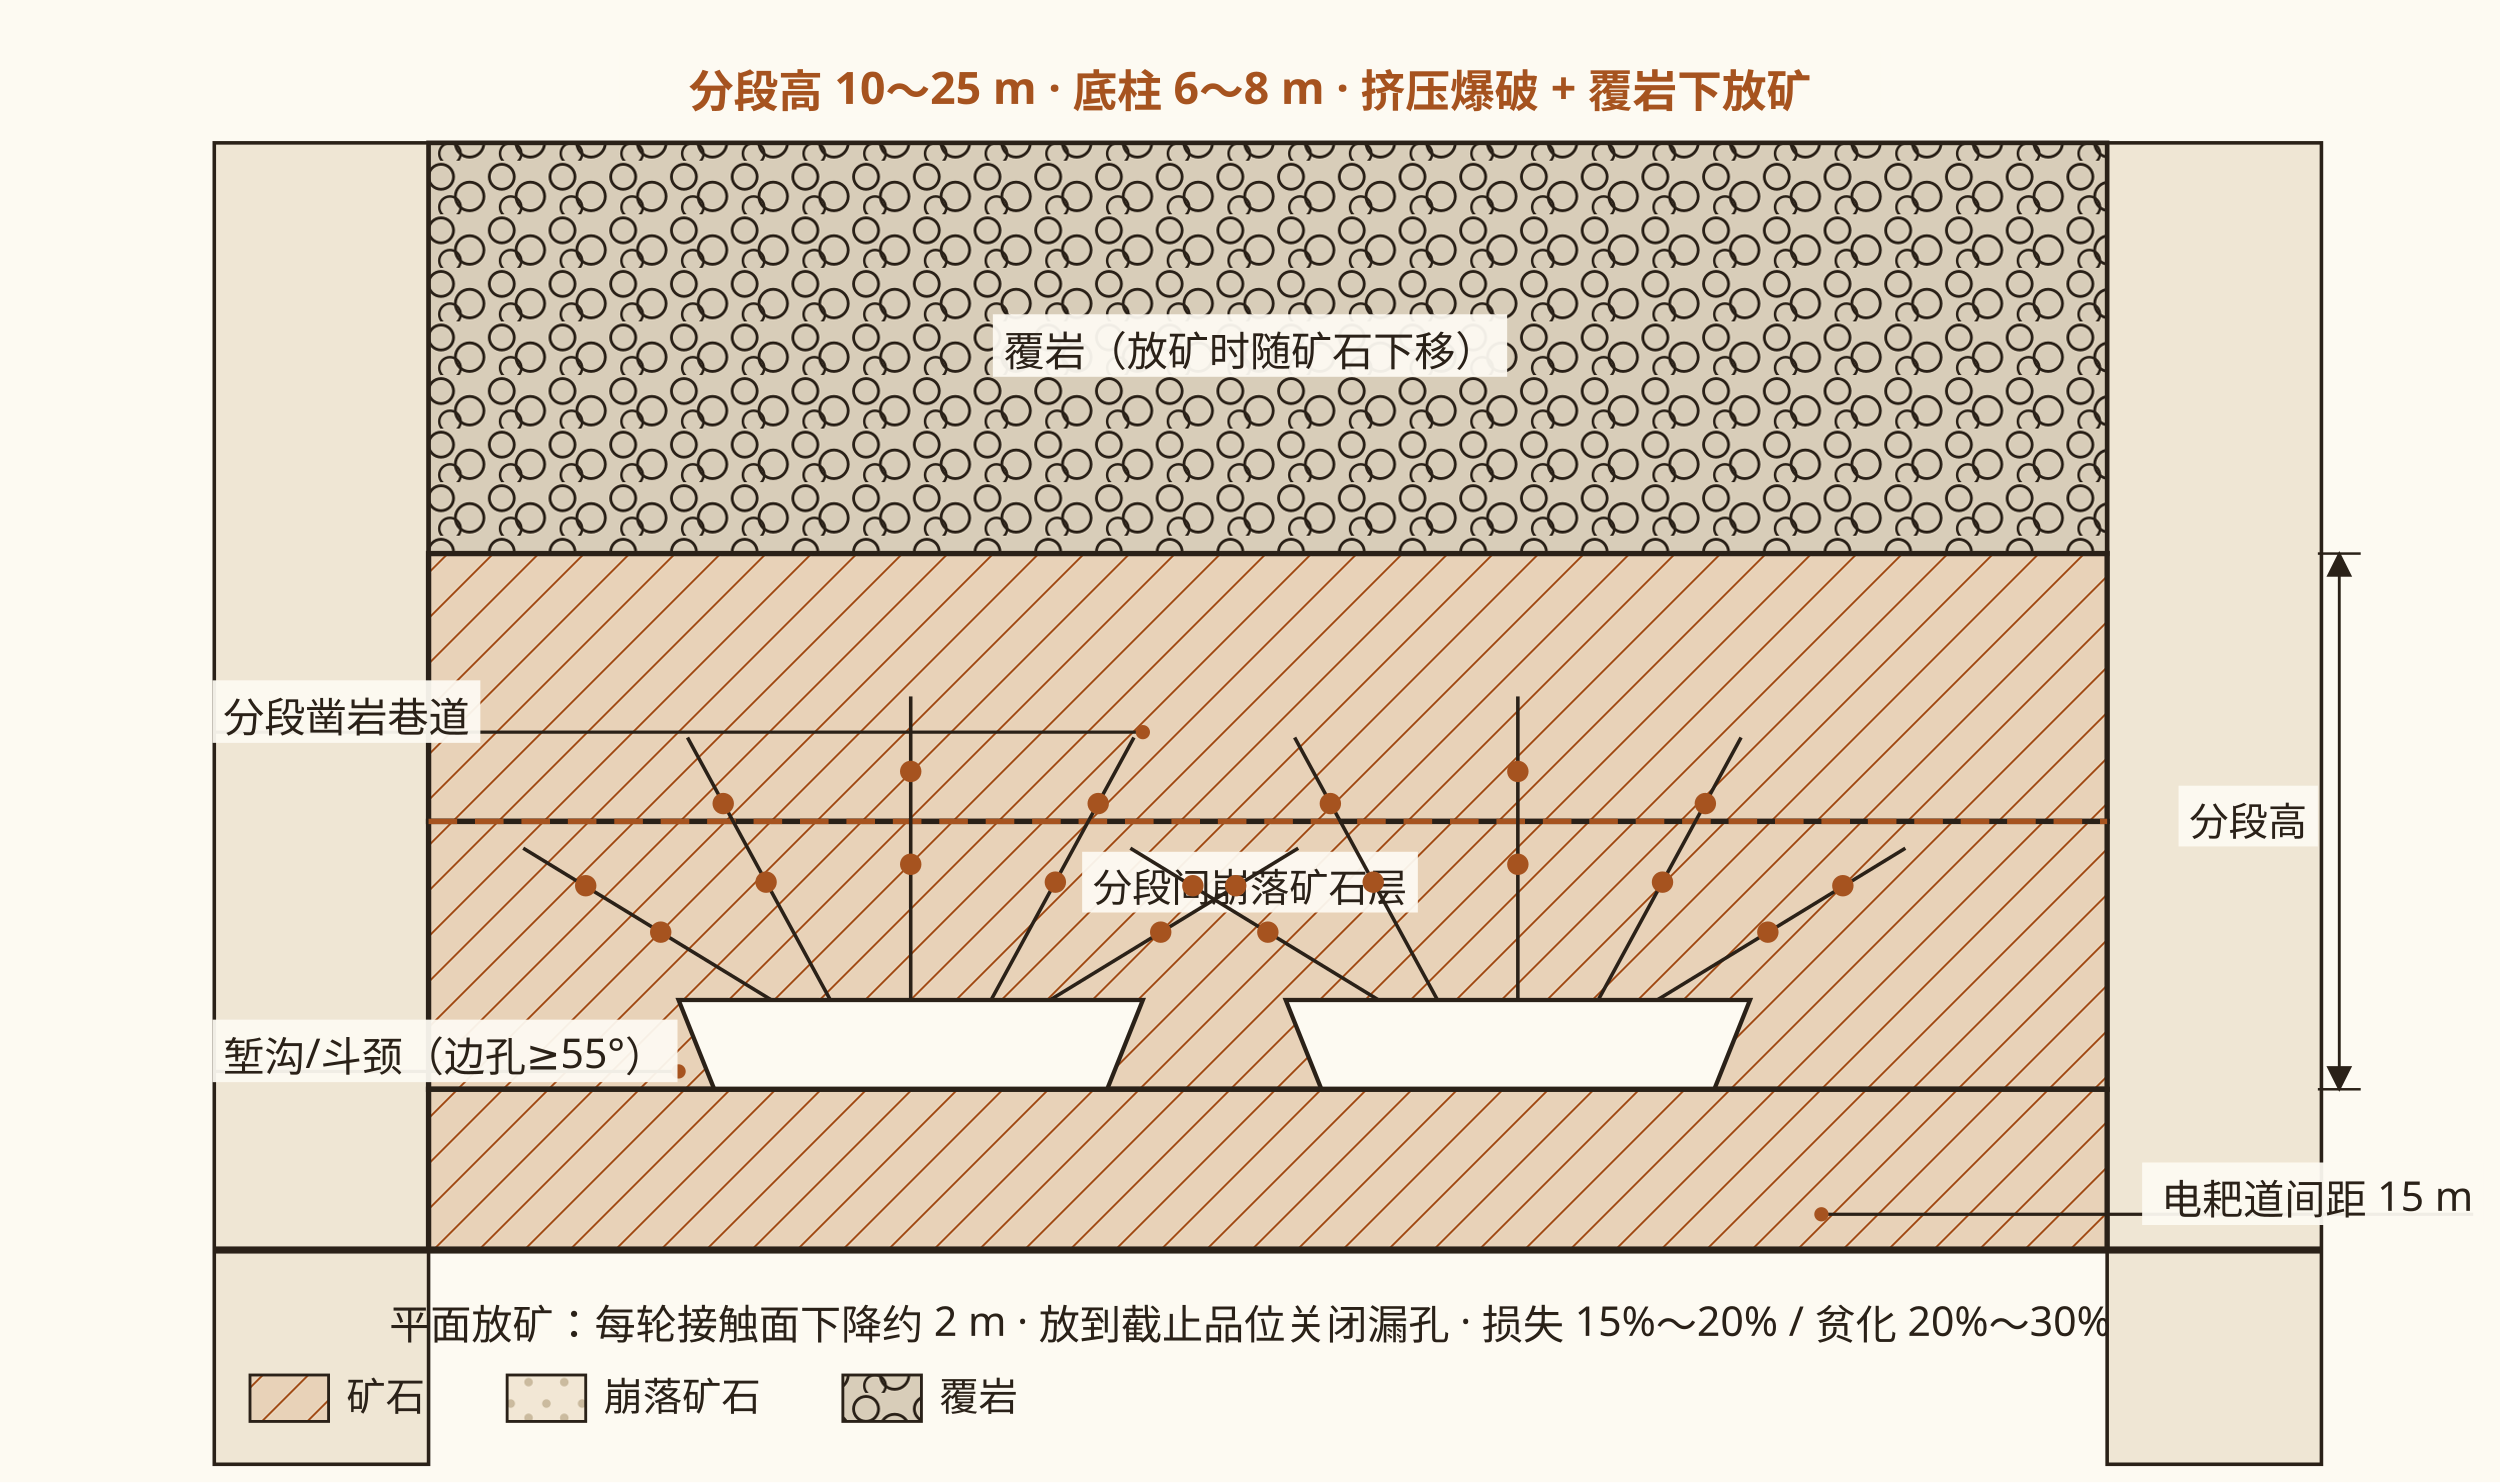
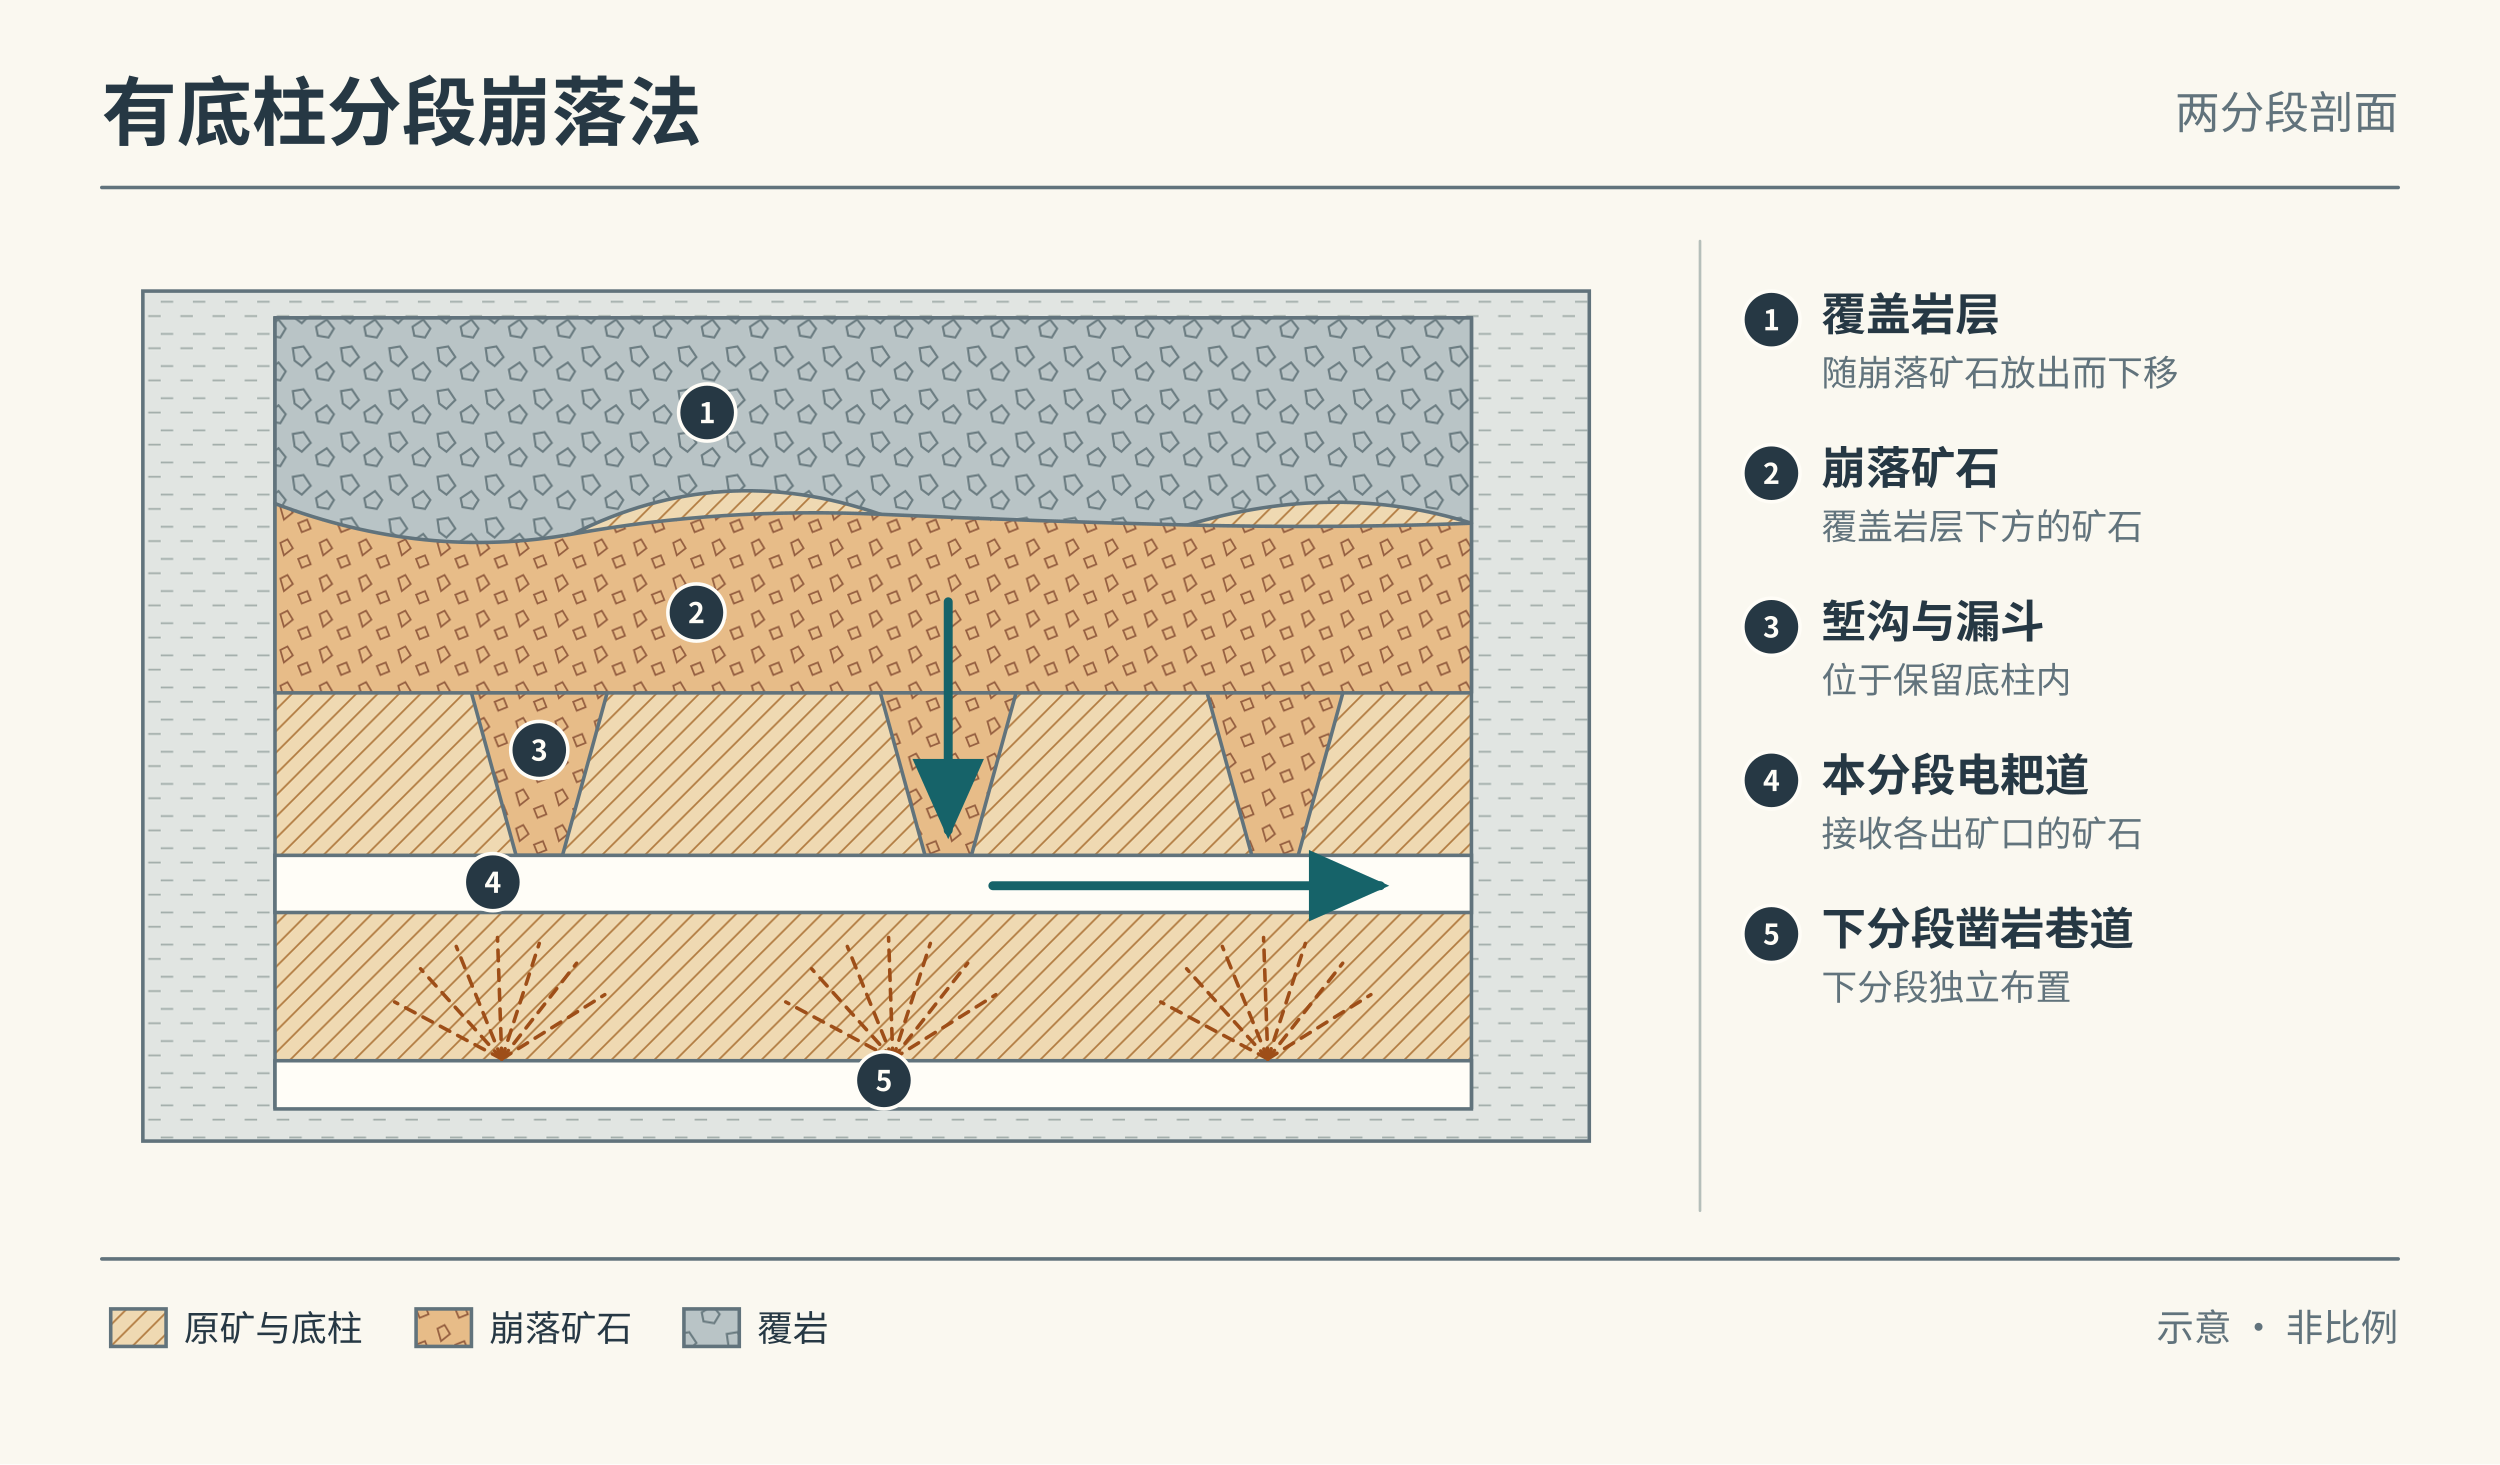
- <svg xmlns="http://www.w3.org/2000/svg" viewBox="0 0 1400 830" width="1400" height="830" font-family="'Microsoft YaHei',sans-serif">
+ <svg xmlns="http://www.w3.org/2000/svg" width="1400" height="820" viewBox="0 0 1400 820" role="img" aria-labelledby="title desc">
  <defs>
-     <pattern id="ore" width="18" height="18" patternTransform="rotate(45)" patternUnits="userSpaceOnUse">
-       <rect width="18" height="18" fill="#E8D2B8" />
-       <line x1="0" y1="0" x2="0" y2="18" stroke="#A6531F" stroke-width="2.2" />
+     <pattern id="ore" width="12" height="12" patternUnits="userSpaceOnUse">
+       <rect width="12" height="12" fill="#efd9b2" />
+       <path d="M-6 6L6-6M0 12L12 0M6 18L18 6" stroke="#b37d43" stroke-width="1" />
    </pattern>
-     <pattern id="fillb" width="20" height="20" patternUnits="userSpaceOnUse">
-       <rect width="20" height="20" fill="#F2E7D5" />
-       <circle cx="6" cy="6" r="2.4" fill="#CBBB9F" />
-       <circle cx="16" cy="14" r="2.4" fill="#CBBB9F" />
+     <pattern id="rock" width="18" height="18" patternUnits="userSpaceOnUse">
+       <rect width="18" height="18" fill="#e1e5e2" />
+       <path d="M0 7h7m4 8h7" stroke="#a4afac" stroke-width="1" />
    </pattern>
-     <pattern id="caved" width="34" height="30" patternUnits="userSpaceOnUse">
-       <rect width="34" height="30" fill="#D8CDB9" />
-       <circle cx="9" cy="9" r="7" fill="none" stroke="#2A2118" stroke-width="1.6" />
-       <circle cx="25" cy="20" r="8" fill="none" stroke="#2A2118" stroke-width="1.6" />
-       <circle cx="14" cy="26" r="6" fill="none" stroke="#2A2118" stroke-width="1.4" />
+     <pattern id="rubble" width="22" height="20" patternUnits="userSpaceOnUse">
+       <rect width="22" height="20" fill="#e7bc88" />
+       <path d="M3 4l4-2 3 5-5 4ZM13 13l5-2 2 5-5 2Z" fill="none" stroke="#966041" stroke-width="1" />
    </pattern>
-     <marker id="arr" viewBox="0 0 10 10" refX="9" refY="5" markerWidth="9" markerHeight="9" orient="auto-start-reverse">
-       <path d="M0,0 L10,5 L0,10 z" fill="#2A2118" />
+     <pattern id="waste" width="27" height="24" patternUnits="userSpaceOnUse">
+       <rect width="27" height="24" fill="#b9c4c6" />
+       <path d="M2 3l6-1 4 6-5 5-4-3ZM15 15l6-4 4 5-3 5-6-1Z" fill="none" stroke="#6d7e83" stroke-width="1.2" />
+     </pattern>
+     <pattern id="fill" width="14" height="14" patternUnits="userSpaceOnUse">
+       <rect width="14" height="14" fill="#b8d9ce" />
+       <circle cx="4" cy="4" r="1.5" fill="#598b84" />
+       <circle cx="11" cy="11" r="1.5" fill="#598b84" />
+     </pattern>
+     <marker id="arrow" markerWidth="10" markerHeight="10" refX="8" refY="4" orient="auto" markerUnits="strokeWidth" viewBox="0 0 10 8">
+       <path d="M0 0L9 4 0 8Z" fill="#166369" />
    </marker>
  </defs>
-   <rect width="1400" height="830" fill="#FDFAF2" />
-   <rect x="120" y="80" width="120" height="740" fill="#EFE6D4" stroke="#2A2118" stroke-width="2" />
-   <rect x="1180" y="80" width="120" height="740" fill="#EFE6D4" stroke="#2A2118" stroke-width="2" />
-   <rect x="240" y="80" width="940" height="230" fill="url(#caved)" stroke="#2A2118" stroke-width="2.6" />
-   <rect x="556.0" y="176" width="288.0" height="35" fill="#FDFAF2" opacity="0.94" />
-   <text x="700" y="205" font-size="23" text-anchor="middle" fill="#2A2118" font-weight="normal">覆岩（放矿时随矿石下移）</text>
-   <rect x="240" y="310" width="940" height="150" fill="url(#ore)" stroke="#2A2118" stroke-width="3" />
-   <rect x="240" y="460" width="940" height="150" fill="url(#ore)" stroke="#2A2118" stroke-width="3" />
-   <line x1="240" y1="460" x2="1180" y2="460" stroke="#A6531F" stroke-width="3" stroke-dasharray="16 10" />
-   <rect x="606.0" y="477" width="188.0" height="34" fill="#FDFAF2" opacity="0.94" />
-   <text x="700" y="505" font-size="22" text-anchor="middle" fill="#2A2118" font-weight="normal">分段间崩落矿石层</text>
-   <path d="M380,560 L640,560 L600,660 L420,660 Z" fill="#FDFAF2" stroke="#2A2118" stroke-width="2.4" />
-   <rect x="480" y="660" width="60" height="40" fill="#FDFAF2" stroke="#2A2118" stroke-width="2.4" />
-   <line x1="432" y1="560" x2="293" y2="475" stroke="#2A2118" stroke-width="2" />
-   <circle cx="370" cy="522" r="6" fill="#A6531F" />
-   <circle cx="328" cy="496" r="6" fill="#A6531F" />
-   <line x1="465" y1="560" x2="385" y2="413" stroke="#2A2118" stroke-width="2" />
-   <circle cx="429" cy="494" r="6" fill="#A6531F" />
-   <circle cx="405" cy="450" r="6" fill="#A6531F" />
-   <line x1="510" y1="560" x2="510" y2="390" stroke="#2A2118" stroke-width="2" />
-   <circle cx="510" cy="484" r="6" fill="#A6531F" />
-   <circle cx="510" cy="432" r="6" fill="#A6531F" />
-   <line x1="555" y1="560" x2="635" y2="413" stroke="#2A2118" stroke-width="2" />
-   <circle cx="591" cy="494" r="6" fill="#A6531F" />
-   <circle cx="615" cy="450" r="6" fill="#A6531F" />
-   <line x1="588" y1="560" x2="727" y2="475" stroke="#2A2118" stroke-width="2" />
-   <circle cx="650" cy="522" r="6" fill="#A6531F" />
-   <circle cx="692" cy="496" r="6" fill="#A6531F" />
-   <text x="510" y="696" font-size="20" text-anchor="middle" fill="#2A2118" font-weight="normal">电耙巷道</text>
-   <path d="M720,560 L980,560 L940,660 L760,660 Z" fill="#FDFAF2" stroke="#2A2118" stroke-width="2.4" />
-   <rect x="820" y="660" width="60" height="40" fill="#FDFAF2" stroke="#2A2118" stroke-width="2.4" />
-   <line x1="772" y1="560" x2="633" y2="475" stroke="#2A2118" stroke-width="2" />
-   <circle cx="710" cy="522" r="6" fill="#A6531F" />
-   <circle cx="668" cy="496" r="6" fill="#A6531F" />
-   <line x1="805" y1="560" x2="725" y2="413" stroke="#2A2118" stroke-width="2" />
-   <circle cx="769" cy="494" r="6" fill="#A6531F" />
-   <circle cx="745" cy="450" r="6" fill="#A6531F" />
-   <line x1="850" y1="560" x2="850" y2="390" stroke="#2A2118" stroke-width="2" />
-   <circle cx="850" cy="484" r="6" fill="#A6531F" />
-   <circle cx="850" cy="432" r="6" fill="#A6531F" />
-   <line x1="895" y1="560" x2="975" y2="413" stroke="#2A2118" stroke-width="2" />
-   <circle cx="931" cy="494" r="6" fill="#A6531F" />
-   <circle cx="955" cy="450" r="6" fill="#A6531F" />
-   <line x1="928" y1="560" x2="1067" y2="475" stroke="#2A2118" stroke-width="2" />
-   <circle cx="990" cy="522" r="6" fill="#A6531F" />
-   <circle cx="1032" cy="496" r="6" fill="#A6531F" />
-   <text x="850" y="696" font-size="20" text-anchor="middle" fill="#2A2118" font-weight="normal">电耙巷道</text>
-   <rect x="240" y="610" width="940" height="90" fill="url(#ore)" stroke="#2A2118" stroke-width="3" />
-   <line x1="120" y1="700" x2="1300" y2="700" stroke="#2A2118" stroke-width="4" />
-   <rect x="347.0" y="29" width="706.0" height="37" fill="#FDFAF2" opacity="0.94" />
-   <text x="700" y="60" font-size="25" text-anchor="middle" fill="#A6531F" font-weight="bold">分段高 10～25 m · 底柱 6～8 m · 挤压爆破 + 覆岩下放矿</text>
-   <line x1="380" y1="600" x2="120" y2="600" stroke="#2A2118" stroke-width="1.8" />
-   <circle cx="380" cy="600" r="4" fill="#A6531F" />
-   <rect x="119" y="571" width="260.4" height="35" fill="#FDFAF2" opacity="0.94" />
-   <text x="125" y="600" font-size="23" text-anchor="start" fill="#2A2118" font-weight="normal">堑沟/斗颈（边孔≥55°）</text>
-   <line x1="640" y1="410" x2="120" y2="410" stroke="#2A2118" stroke-width="1.8" />
-   <circle cx="640" cy="410" r="4" fill="#A6531F" />
-   <rect x="119" y="381" width="150.0" height="35" fill="#FDFAF2" opacity="0.94" />
-   <text x="125" y="410" font-size="23" text-anchor="start" fill="#2A2118" font-weight="normal">分段凿岩巷道</text>
-   <line x1="1020" y1="680" x2="1385" y2="680" stroke="#2A2118" stroke-width="1.8" />
-   <circle cx="1020" cy="680" r="4" fill="#A6531F" />
-   <rect x="1199.6" y="651" width="191.4" height="35" fill="#FDFAF2" opacity="0.94" />
-   <text x="1385" y="680" font-size="23" text-anchor="end" fill="#2A2118" font-weight="normal">电耙道间距 15 m</text>
-   <line x1="1310" y1="310" x2="1310" y2="610" stroke="#2A2118" stroke-width="1.6" marker-start="url(#arr)" marker-end="url(#arr)" />
-   <line x1="1298" y1="310" x2="1322" y2="310" stroke="#2A2118" stroke-width="1.4" />
-   <line x1="1298" y1="610" x2="1322" y2="610" stroke="#2A2118" stroke-width="1.4" />
-   <rect x="1220.0" y="440.0" width="78.0" height="34" fill="#FDFAF2" opacity="0.94" />
-   <text x="1292" y="468.0" font-size="22" text-anchor="end" fill="#2A2118" font-weight="normal">分段高</text>
-   <text x="700" y="750" font-size="23" text-anchor="middle" fill="#2A2118" font-weight="normal">平面放矿：每轮接触面下降约 2 m · 放到截止品位关闭漏孔 · 损失 15%～20% / 贫化 20%～30%</text>
-   <rect x="140" y="770" width="44" height="26" fill="url(#ore)" stroke="#2A2118" stroke-width="1.6" />
-   <text x="194" y="790" font-size="22" text-anchor="start" fill="#2A2118" font-weight="normal">矿石</text>
-   <rect x="284" y="770" width="44" height="26" fill="url(#fillb)" stroke="#2A2118" stroke-width="1.6" />
-   <text x="338" y="790" font-size="22" text-anchor="start" fill="#2A2118" font-weight="normal">崩落矿石</text>
-   <rect x="472" y="770" width="44" height="26" fill="url(#caved)" stroke="#2A2118" stroke-width="1.6" />
-   <text x="526" y="790" font-size="22" text-anchor="start" fill="#2A2118" font-weight="normal">覆岩</text>
+   <g font-family="'Noto Sans CJK SC','Microsoft YaHei','PingFang SC',sans-serif">
+     <rect x="0" y="0" width="1400" height="820" fill="#faf8f0" stroke="none" stroke-width="2" />
+     <text x="57" y="78" text-anchor="start" fill="#263844" font-size="42" font-weight="700">有底柱分段崩落法</text>
+     <text x="1343" y="72" text-anchor="end" fill="#61737c" font-size="25" font-weight="500">两分段剖面</text>
+     <path d="M57 105 L1343 105" fill="none" stroke="#61737c" stroke-width="2" stroke-linecap="round" stroke-linejoin="round" />
+     <path d="M952 135 L952 678" fill="none" stroke="#b5bfba" stroke-width="1.5" stroke-linecap="round" stroke-linejoin="round" />
+     <rect x="80" y="163" width="810" height="476" fill="url(#rock)" stroke="#61737c" stroke-width="2" />
+     <rect x="154" y="178" width="670" height="442" fill="url(#ore)" stroke="#61737c" stroke-width="2" />
+     <path d="M154 178H824V293Q748 269 665 294T493 288T321 299T154 282Z" fill="url(#waste)" stroke="#61737c" stroke-width="2" stroke-linecap="round" stroke-linejoin="round" />
+     <path d="M154 282Q238 314 321 299T493 288T665 294T824 293V388H154Z" fill="url(#rubble)" stroke="#61737c" stroke-width="2" stroke-linecap="round" stroke-linejoin="round" />
+     <path d="M264 388 H340 L315 479 H289 Z" fill="url(#rubble)" stroke="#61737c" stroke-width="2" stroke-linecap="round" stroke-linejoin="round" />
+     <path d="M493 388 H569 L544 479 H518 Z" fill="url(#rubble)" stroke="#61737c" stroke-width="2" stroke-linecap="round" stroke-linejoin="round" />
+     <path d="M676 388 H752 L727 479 H701 Z" fill="url(#rubble)" stroke="#61737c" stroke-width="2" stroke-linecap="round" stroke-linejoin="round" />
+     <rect x="154" y="479" width="670" height="32" fill="#fffdf7" stroke="#61737c" stroke-width="2" />
+     <rect x="154" y="594" width="670" height="27" fill="#fffdf7" stroke="#61737c" stroke-width="2" />
+     <path d="M281 593 L221.0 561.1" fill="none" stroke="#9e4e18" stroke-width="2" stroke-linecap="round" stroke-linejoin="round" stroke-dasharray="6 5" />
+     <path d="M281 593 L235.5 542.5" fill="none" stroke="#9e4e18" stroke-width="2" stroke-linecap="round" stroke-linejoin="round" stroke-dasharray="6 5" />
+     <path d="M281 593 L255.5 530.0" fill="none" stroke="#9e4e18" stroke-width="2" stroke-linecap="round" stroke-linejoin="round" stroke-dasharray="6 5" />
+     <path d="M281 593 L278.6 525.0" fill="none" stroke="#9e4e18" stroke-width="2" stroke-linecap="round" stroke-linejoin="round" stroke-dasharray="6 5" />
+     <path d="M281 593 L302.0 528.3" fill="none" stroke="#9e4e18" stroke-width="2" stroke-linecap="round" stroke-linejoin="round" stroke-dasharray="6 5" />
+     <path d="M281 593 L322.9 539.4" fill="none" stroke="#9e4e18" stroke-width="2" stroke-linecap="round" stroke-linejoin="round" stroke-dasharray="6 5" />
+     <path d="M281 593 L338.7 557.0" fill="none" stroke="#9e4e18" stroke-width="2" stroke-linecap="round" stroke-linejoin="round" stroke-dasharray="6 5" />
+     <path d="M500 593 L440.0 561.1" fill="none" stroke="#9e4e18" stroke-width="2" stroke-linecap="round" stroke-linejoin="round" stroke-dasharray="6 5" />
+     <path d="M500 593 L454.5 542.5" fill="none" stroke="#9e4e18" stroke-width="2" stroke-linecap="round" stroke-linejoin="round" stroke-dasharray="6 5" />
+     <path d="M500 593 L474.5 530.0" fill="none" stroke="#9e4e18" stroke-width="2" stroke-linecap="round" stroke-linejoin="round" stroke-dasharray="6 5" />
+     <path d="M500 593 L497.6 525.0" fill="none" stroke="#9e4e18" stroke-width="2" stroke-linecap="round" stroke-linejoin="round" stroke-dasharray="6 5" />
+     <path d="M500 593 L521.0 528.3" fill="none" stroke="#9e4e18" stroke-width="2" stroke-linecap="round" stroke-linejoin="round" stroke-dasharray="6 5" />
+     <path d="M500 593 L541.9 539.4" fill="none" stroke="#9e4e18" stroke-width="2" stroke-linecap="round" stroke-linejoin="round" stroke-dasharray="6 5" />
+     <path d="M500 593 L557.7 557.0" fill="none" stroke="#9e4e18" stroke-width="2" stroke-linecap="round" stroke-linejoin="round" stroke-dasharray="6 5" />
+     <path d="M710 593 L650.0 561.1" fill="none" stroke="#9e4e18" stroke-width="2" stroke-linecap="round" stroke-linejoin="round" stroke-dasharray="6 5" />
+     <path d="M710 593 L664.5 542.5" fill="none" stroke="#9e4e18" stroke-width="2" stroke-linecap="round" stroke-linejoin="round" stroke-dasharray="6 5" />
+     <path d="M710 593 L684.5 530.0" fill="none" stroke="#9e4e18" stroke-width="2" stroke-linecap="round" stroke-linejoin="round" stroke-dasharray="6 5" />
+     <path d="M710 593 L707.6 525.0" fill="none" stroke="#9e4e18" stroke-width="2" stroke-linecap="round" stroke-linejoin="round" stroke-dasharray="6 5" />
+     <path d="M710 593 L731.0 528.3" fill="none" stroke="#9e4e18" stroke-width="2" stroke-linecap="round" stroke-linejoin="round" stroke-dasharray="6 5" />
+     <path d="M710 593 L751.9 539.4" fill="none" stroke="#9e4e18" stroke-width="2" stroke-linecap="round" stroke-linejoin="round" stroke-dasharray="6 5" />
+     <path d="M710 593 L767.7 557.0" fill="none" stroke="#9e4e18" stroke-width="2" stroke-linecap="round" stroke-linejoin="round" stroke-dasharray="6 5" />
+     <path d="M531 337V465" fill="none" stroke="#166369" stroke-width="5" stroke-linecap="round" stroke-linejoin="round" marker-end="url(#arrow)" />
+     <path d="M556 496H773" fill="none" stroke="#166369" stroke-width="5" stroke-linecap="round" stroke-linejoin="round" marker-end="url(#arrow)" />
+     <circle cx="396" cy="231" r="16" fill="#263844" stroke="#fffdf7" stroke-width="2" />
+     <text x="396" y="237" text-anchor="middle" fill="#fffdf7" font-size="16" font-weight="700">1</text>
+     <circle cx="390" cy="343" r="16" fill="#263844" stroke="#fffdf7" stroke-width="2" />
+     <text x="390" y="349" text-anchor="middle" fill="#fffdf7" font-size="16" font-weight="700">2</text>
+     <circle cx="302" cy="420" r="16" fill="#263844" stroke="#fffdf7" stroke-width="2" />
+     <text x="302" y="426" text-anchor="middle" fill="#fffdf7" font-size="16" font-weight="700">3</text>
+     <circle cx="276" cy="494" r="16" fill="#263844" stroke="#fffdf7" stroke-width="2" />
+     <text x="276" y="500" text-anchor="middle" fill="#fffdf7" font-size="16" font-weight="700">4</text>
+     <circle cx="495" cy="605" r="16" fill="#263844" stroke="#fffdf7" stroke-width="2" />
+     <text x="495" y="611" text-anchor="middle" fill="#fffdf7" font-size="16" font-weight="700">5</text>
+     <circle cx="992" cy="179" r="16" fill="#263844" stroke="#fffdf7" stroke-width="2" />
+     <text x="992" y="185" text-anchor="middle" fill="#fffdf7" font-size="16" font-weight="700">1</text>
+     <text x="1020" y="185" text-anchor="start" fill="#263844" font-size="25" font-weight="700">覆盖岩层</text>
+     <text x="1020" y="216" text-anchor="start" fill="#61737c" font-size="20" font-weight="500">随崩落矿石放出而下移</text>
+     <circle cx="992" cy="265" r="16" fill="#263844" stroke="#fffdf7" stroke-width="2" />
+     <text x="992" y="271" text-anchor="middle" fill="#fffdf7" font-size="16" font-weight="700">2</text>
+     <text x="1020" y="271" text-anchor="start" fill="#263844" font-size="25" font-weight="700">崩落矿石</text>
+     <text x="1020" y="302" text-anchor="start" fill="#61737c" font-size="20" font-weight="500">覆盖岩层下方的矿石</text>
+     <circle cx="992" cy="351" r="16" fill="#263844" stroke="#fffdf7" stroke-width="2" />
+     <text x="992" y="357" text-anchor="middle" fill="#fffdf7" font-size="16" font-weight="700">3</text>
+     <text x="1020" y="357" text-anchor="start" fill="#263844" font-size="25" font-weight="700">堑沟与漏斗</text>
+     <text x="1020" y="388" text-anchor="start" fill="#61737c" font-size="20" font-weight="500">位于保留底柱内</text>
+     <circle cx="992" cy="437" r="16" fill="#263844" stroke="#fffdf7" stroke-width="2" />
+     <text x="992" y="443" text-anchor="middle" fill="#fffdf7" font-size="16" font-weight="700">4</text>
+     <text x="1020" y="443" text-anchor="start" fill="#263844" font-size="25" font-weight="700">本分段电耙道</text>
+     <text x="1020" y="474" text-anchor="start" fill="#61737c" font-size="20" font-weight="500">接收各出矿口的矿石</text>
+     <circle cx="992" cy="523" r="16" fill="#263844" stroke="#fffdf7" stroke-width="2" />
+     <text x="992" y="529" text-anchor="middle" fill="#fffdf7" font-size="16" font-weight="700">5</text>
+     <text x="1020" y="529" text-anchor="start" fill="#263844" font-size="25" font-weight="700">下分段凿岩巷道</text>
+     <text x="1020" y="560" text-anchor="start" fill="#61737c" font-size="20" font-weight="500">下分段独立布置</text>
+     <path d="M57 705 L1343 705" fill="none" stroke="#61737c" stroke-width="2" stroke-linecap="round" stroke-linejoin="round" />
+     <rect x="62" y="733" width="31" height="21" fill="url(#ore)" stroke="#61737c" stroke-width="2" />
+     <text x="103" y="751" text-anchor="start" fill="#263844" font-size="20" font-weight="500">原矿与底柱</text>
+     <rect x="233" y="733" width="31" height="21" fill="url(#rubble)" stroke="#61737c" stroke-width="2" />
+     <text x="274" y="751" text-anchor="start" fill="#263844" font-size="20" font-weight="500">崩落矿石</text>
+     <rect x="383" y="733" width="31" height="21" fill="url(#waste)" stroke="#61737c" stroke-width="2" />
+     <text x="424" y="751" text-anchor="start" fill="#263844" font-size="20" font-weight="500">覆岩</text>
+     <text x="1343" y="751" text-anchor="end" fill="#61737c" font-size="21" font-weight="500">示意 · 非比例</text>
+   </g>
</svg>
